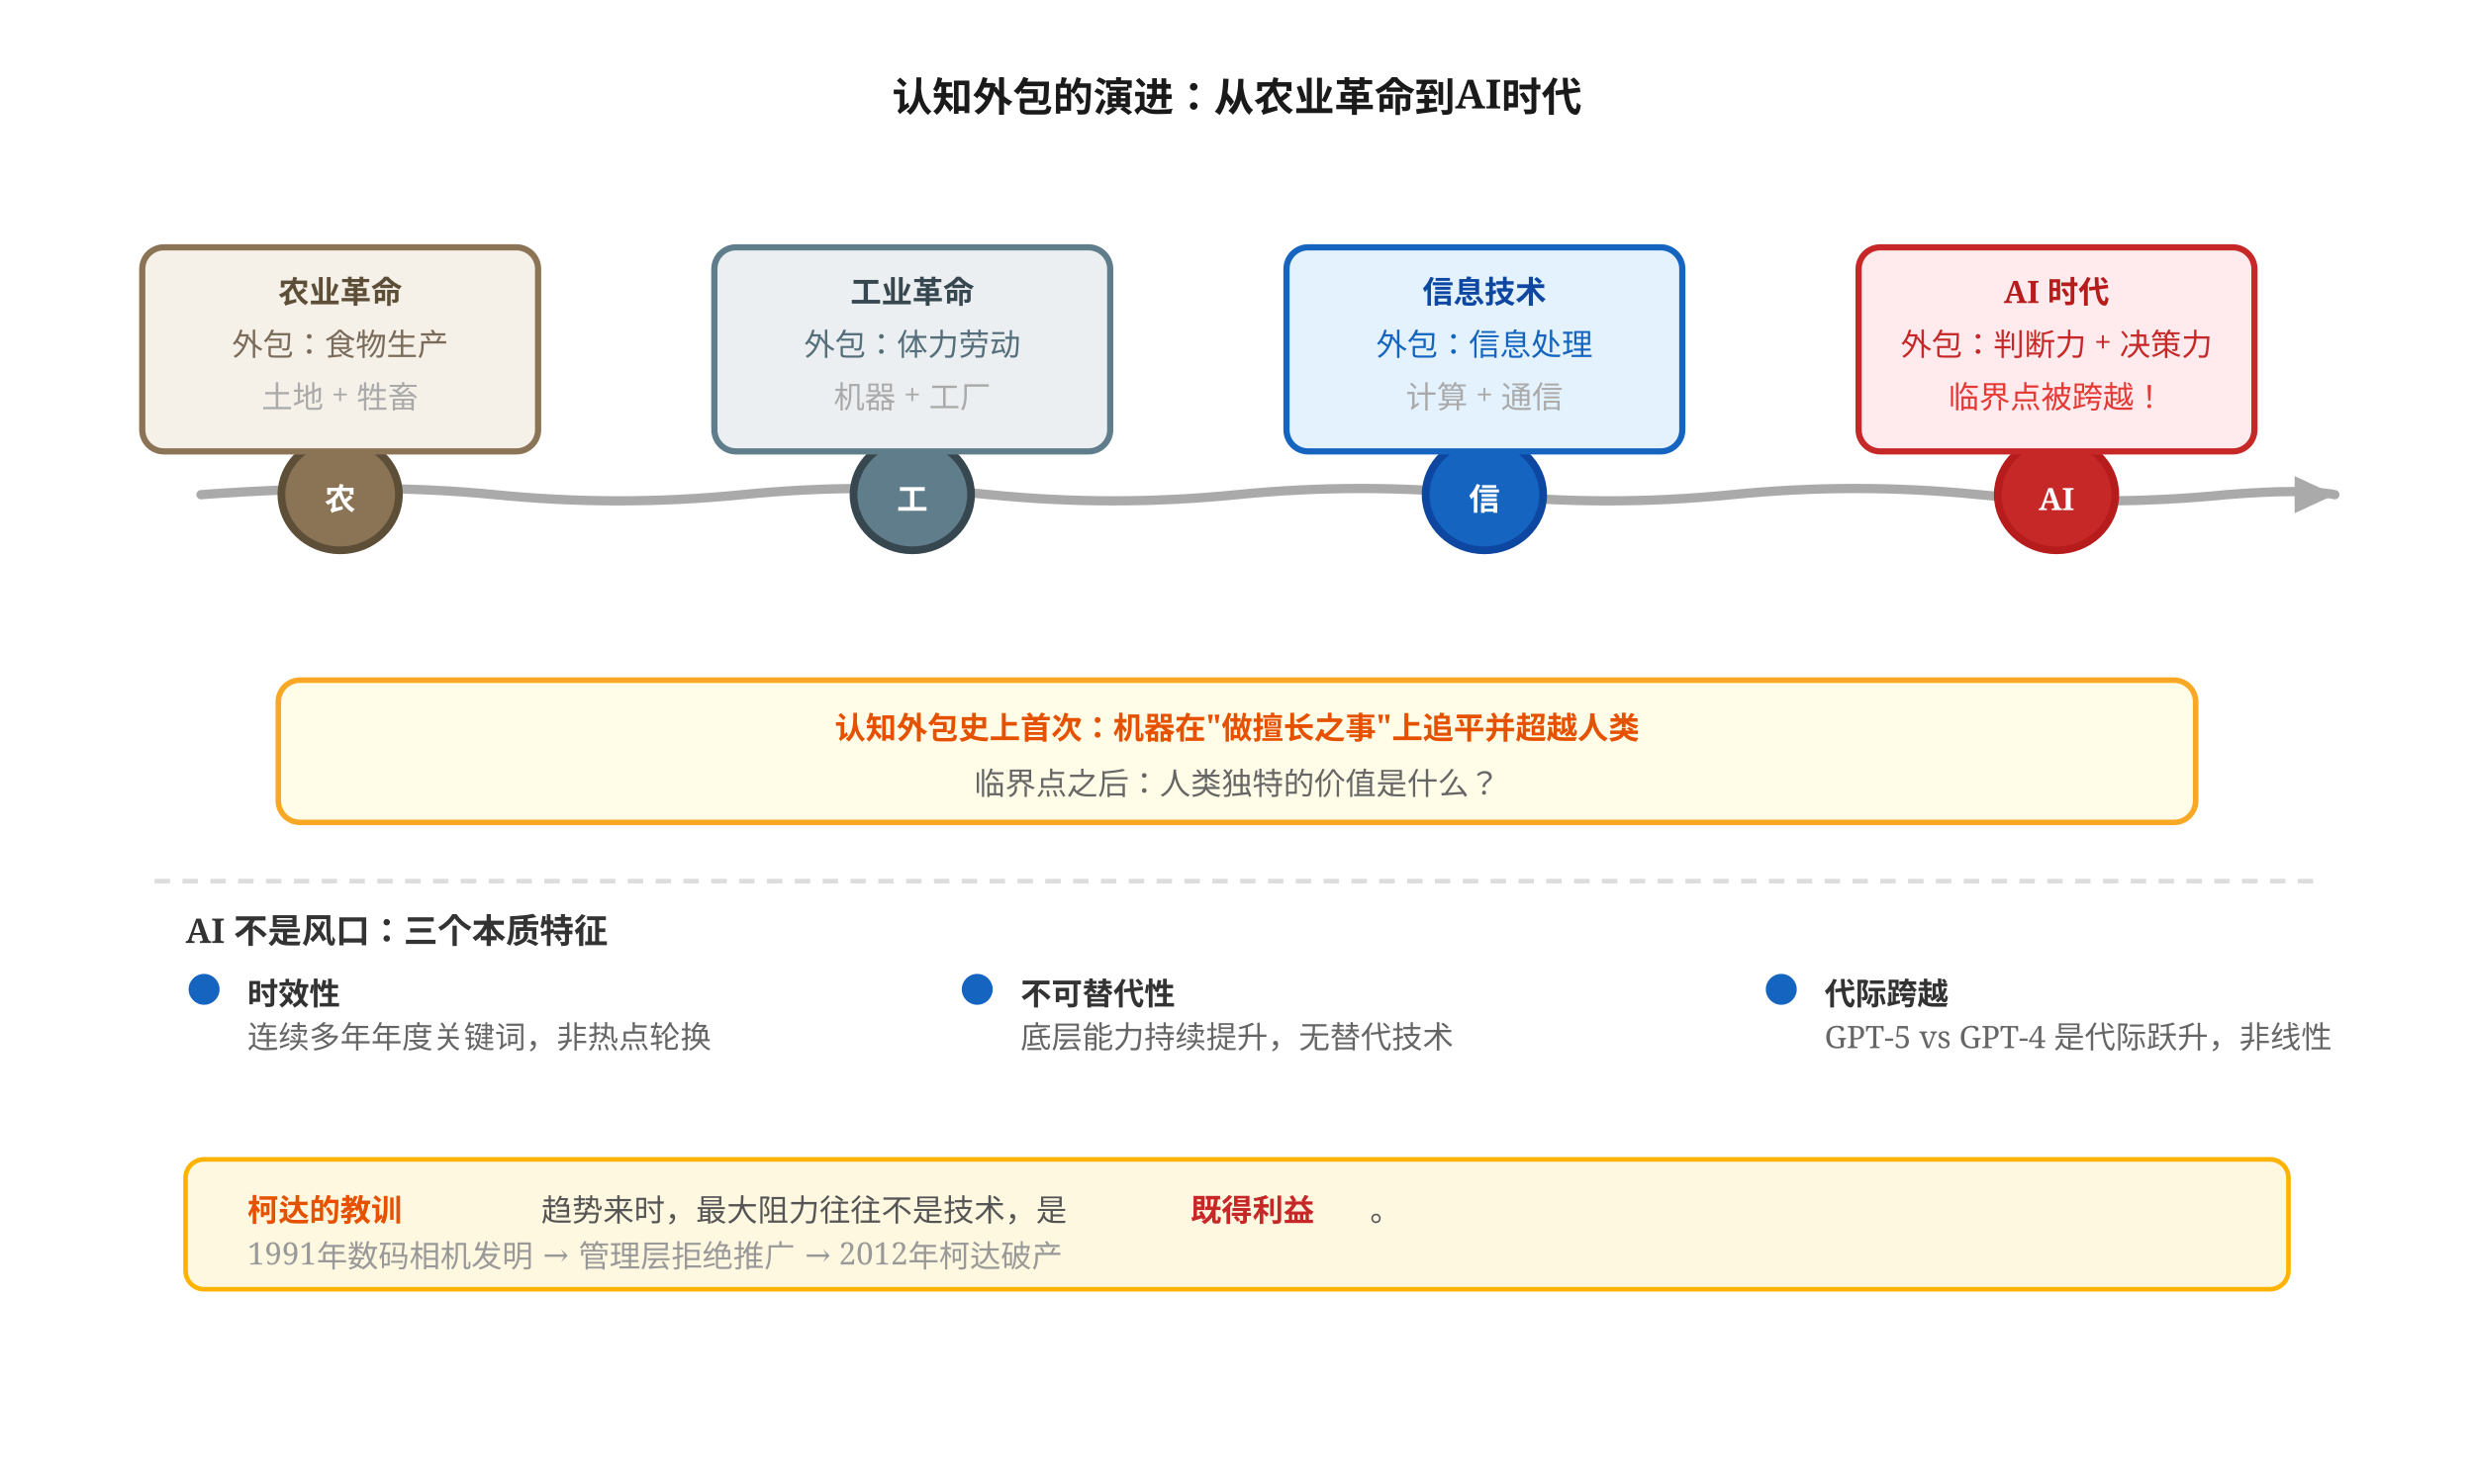
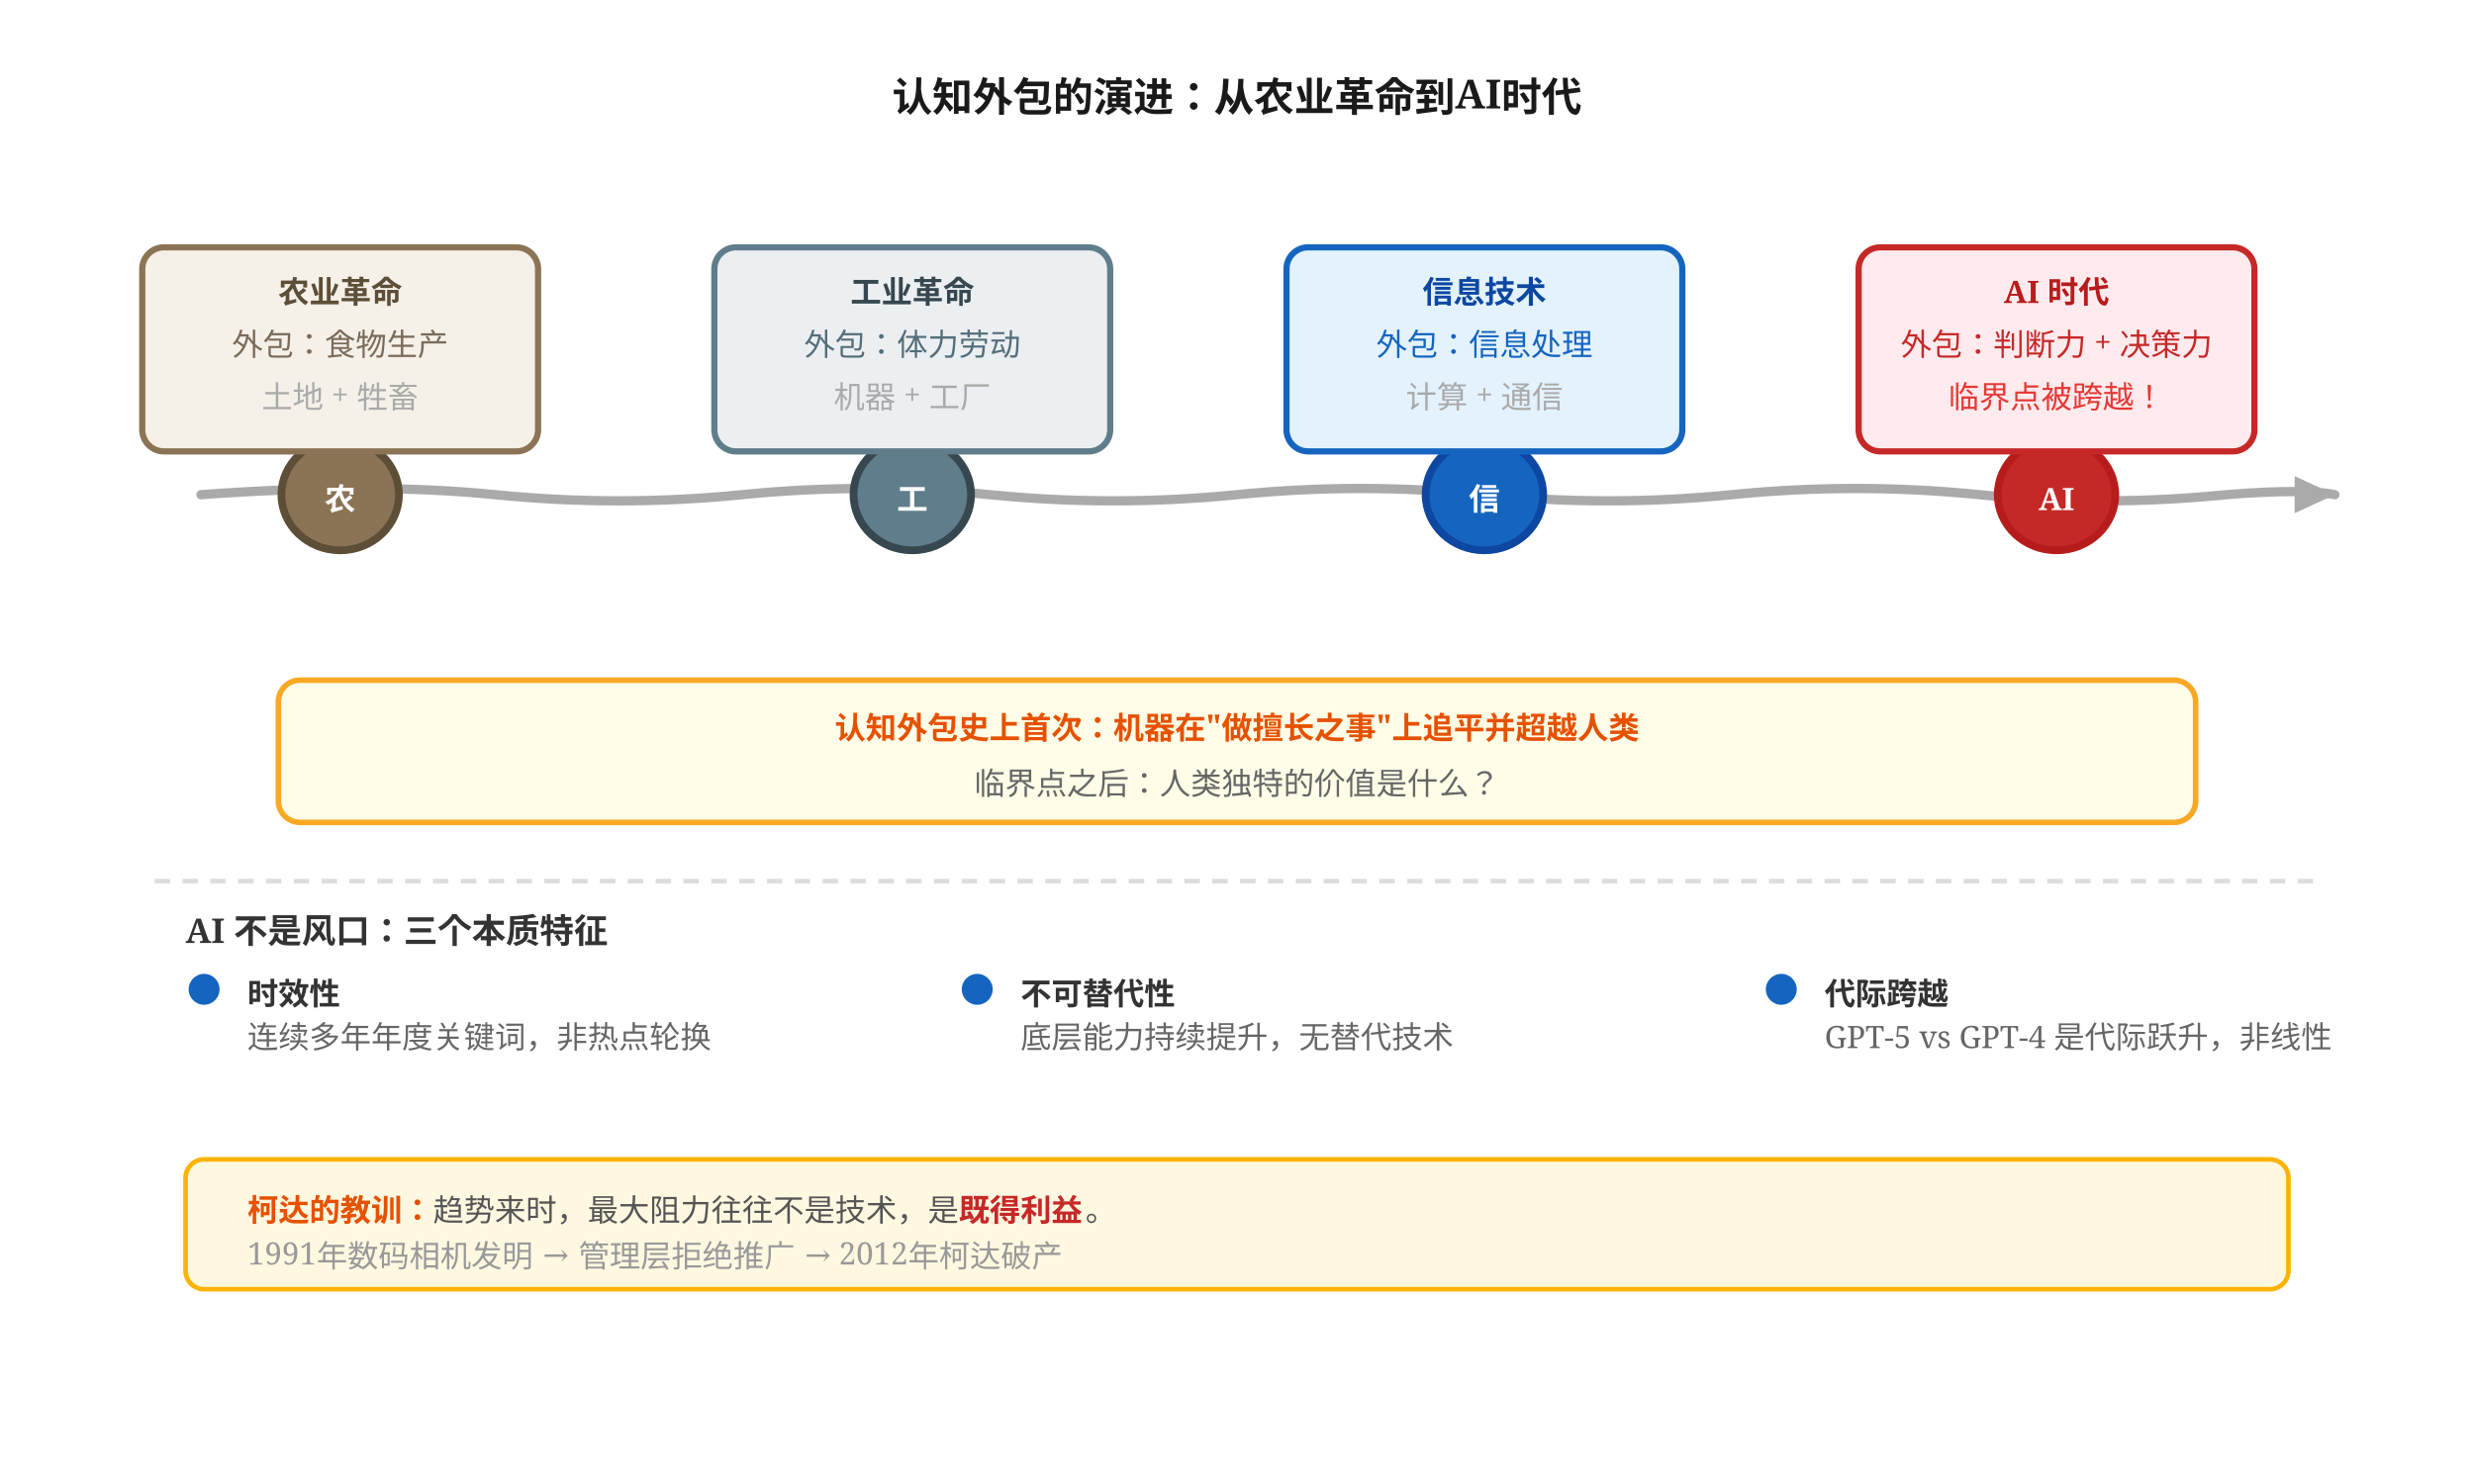
<svg xmlns="http://www.w3.org/2000/svg" viewBox="0 0 800 480" style="font-family: 'Songti SC', serif; background: #fefefe;">
  <rect width="800" height="480" fill="white" />
  <text x="400" y="36" text-anchor="middle" font-size="13" font-weight="bold" fill="#1a1a1a">认知外包的演进：从农业革命到AI时代</text>
  <path d="M65 160 Q120 156 160 160 Q200 164 240 160 Q280 156 320 160 Q360 164 400 160 Q440 156 480 160 Q520 164 560 160 Q600 156 640 160 Q680 164 720 160 Q745 158 755 160" fill="none" stroke="#aaa" stroke-width="3" stroke-linecap="round" />
  <polygon points="755,160 742,154 742,166" fill="#aaa" />
  <g transform="translate(110, 160)">
    <ellipse cx="0" cy="0" rx="19" ry="18" fill="#8B7355" stroke="#5D4E37" stroke-width="2.5" />
    <text x="0" y="5" text-anchor="middle" font-size="10" fill="white" font-weight="bold">农</text>
    <rect x="-64" y="-80" width="128" height="66" rx="7" fill="#F5F0E8" stroke="#8B7355" stroke-width="2" />
    <text x="0" y="-62" text-anchor="middle" font-size="10" font-weight="bold" fill="#5D4E37">农业革命</text>
    <text x="0" y="-45" text-anchor="middle" font-size="10" fill="#7A6B5A">外包：食物生产</text>
    <text x="0" y="-28" text-anchor="middle" font-size="10" fill="#aaa">土地 + 牲畜</text>
  </g>
  <g transform="translate(295, 160)">
    <ellipse cx="0" cy="0" rx="19" ry="18" fill="#607D8B" stroke="#37474F" stroke-width="2.5" />
    <text x="0" y="5" text-anchor="middle" font-size="10" fill="white" font-weight="bold">工</text>
    <rect x="-64" y="-80" width="128" height="66" rx="7" fill="#ECEFF1" stroke="#607D8B" stroke-width="2" />
    <text x="0" y="-62" text-anchor="middle" font-size="10" font-weight="bold" fill="#37474F">工业革命</text>
    <text x="0" y="-45" text-anchor="middle" font-size="10" fill="#546E7A">外包：体力劳动</text>
    <text x="0" y="-28" text-anchor="middle" font-size="10" fill="#aaa">机器 + 工厂</text>
  </g>
  <g transform="translate(480, 160)">
    <ellipse cx="0" cy="0" rx="19" ry="18" fill="#1565C0" stroke="#0D47A1" stroke-width="2.5" />
    <text x="0" y="5" text-anchor="middle" font-size="10" fill="white" font-weight="bold">信</text>
    <rect x="-64" y="-80" width="128" height="66" rx="7" fill="#E3F2FD" stroke="#1565C0" stroke-width="2" />
    <text x="0" y="-62" text-anchor="middle" font-size="10" font-weight="bold" fill="#0D47A1">信息技术</text>
    <text x="0" y="-45" text-anchor="middle" font-size="10" fill="#1565C0">外包：信息处理</text>
    <text x="0" y="-28" text-anchor="middle" font-size="10" fill="#aaa">计算 + 通信</text>
  </g>
  <g transform="translate(665, 160)">
    <ellipse cx="0" cy="0" rx="19" ry="18" fill="#C62828" stroke="#B71C1C" stroke-width="2.5" />
    <text x="0" y="5" text-anchor="middle" font-size="10" fill="white" font-weight="bold">AI</text>
    <rect x="-64" y="-80" width="128" height="66" rx="7" fill="#FFEBEE" stroke="#C62828" stroke-width="2" />
    <text x="0" y="-62" text-anchor="middle" font-size="10" font-weight="bold" fill="#B71C1C">AI 时代</text>
    <text x="0" y="-45" text-anchor="middle" font-size="10" fill="#C62828">外包：判断力 + 决策力</text>
    <text x="0" y="-28" text-anchor="middle" font-size="10" fill="#E53935">临界点被跨越！</text>
  </g>
  <rect x="90" y="220" width="620" height="46" rx="7" fill="#FFFDE7" stroke="#F9A825" stroke-width="1.8" />
  <text x="400" y="239" text-anchor="middle" font-size="10" font-weight="bold" fill="#E65100">认知外包史上首次：机器在"做擅长之事"上追平并超越人类</text>
  <text x="400" y="257" text-anchor="middle" font-size="10" fill="#666">临界点之后：人类独特的价值是什么？</text>
  <line x1="50" y1="285" x2="750" y2="285" stroke="#ddd" stroke-width="1.5" stroke-dasharray="5,4" />
  <text x="60" y="305" font-size="11" font-weight="bold" fill="#333">AI 不是风口：三个本质特征</text>
  <g transform="translate(60, 325)">
    <ellipse cx="6" cy="-5" rx="5" ry="5" fill="#1565C0" />
    <text x="20" y="0" font-size="10" font-weight="bold" fill="#333">时效性</text>
    <text x="20" y="14" font-size="10" fill="#666">连续多年年度关键词，非热点轮换</text>
  </g>
  <g transform="translate(310, 325)">
    <ellipse cx="6" cy="-5" rx="5" ry="5" fill="#1565C0" />
    <text x="20" y="0" font-size="10" font-weight="bold" fill="#333">不可替代性</text>
    <text x="20" y="14" font-size="10" fill="#666">底层能力持续提升，无替代技术</text>
  </g>
  <g transform="translate(570, 325)">
    <ellipse cx="6" cy="-5" rx="5" ry="5" fill="#1565C0" />
    <text x="20" y="0" font-size="10" font-weight="bold" fill="#333">代际跨越</text>
    <text x="20" y="14" font-size="10" fill="#666">GPT-5 vs GPT-4 是代际跃升，非线性</text>
  </g>
  <rect x="60" y="375" width="680" height="42" rx="6" fill="#FFF8E1" stroke="#FFB300" stroke-width="1.5" />
-   <text x="80" y="395" font-size="10" font-weight="bold" fill="#E65100">柯达的教训</text>
-   <text x="175" y="395" font-size="10" fill="#555">趋势来时，最大阻力往往不是技术，是</text>
-   <text x="385" y="395" font-size="10" font-weight="bold" fill="#C62828">既得利益</text>
-   <text x="443" y="395" font-size="10" fill="#555">。</text>
+   <text x="80" y="395" font-size="10" font-weight="bold" fill="#E65100">柯达的教训：</text>
+   <text x="140" y="395" font-size="10" fill="#555">趋势来时，最大阻力往往不是技术，是</text>
+   <text x="310" y="395" font-size="10" font-weight="bold" fill="#C62828">既得利益</text>
+   <text x="351" y="395" font-size="10" fill="#555">。</text>
  <text x="80" y="409" font-size="10" fill="#999">1991年数码相机发明 → 管理层拒绝推广 → 2012年柯达破产</text>
</svg>
